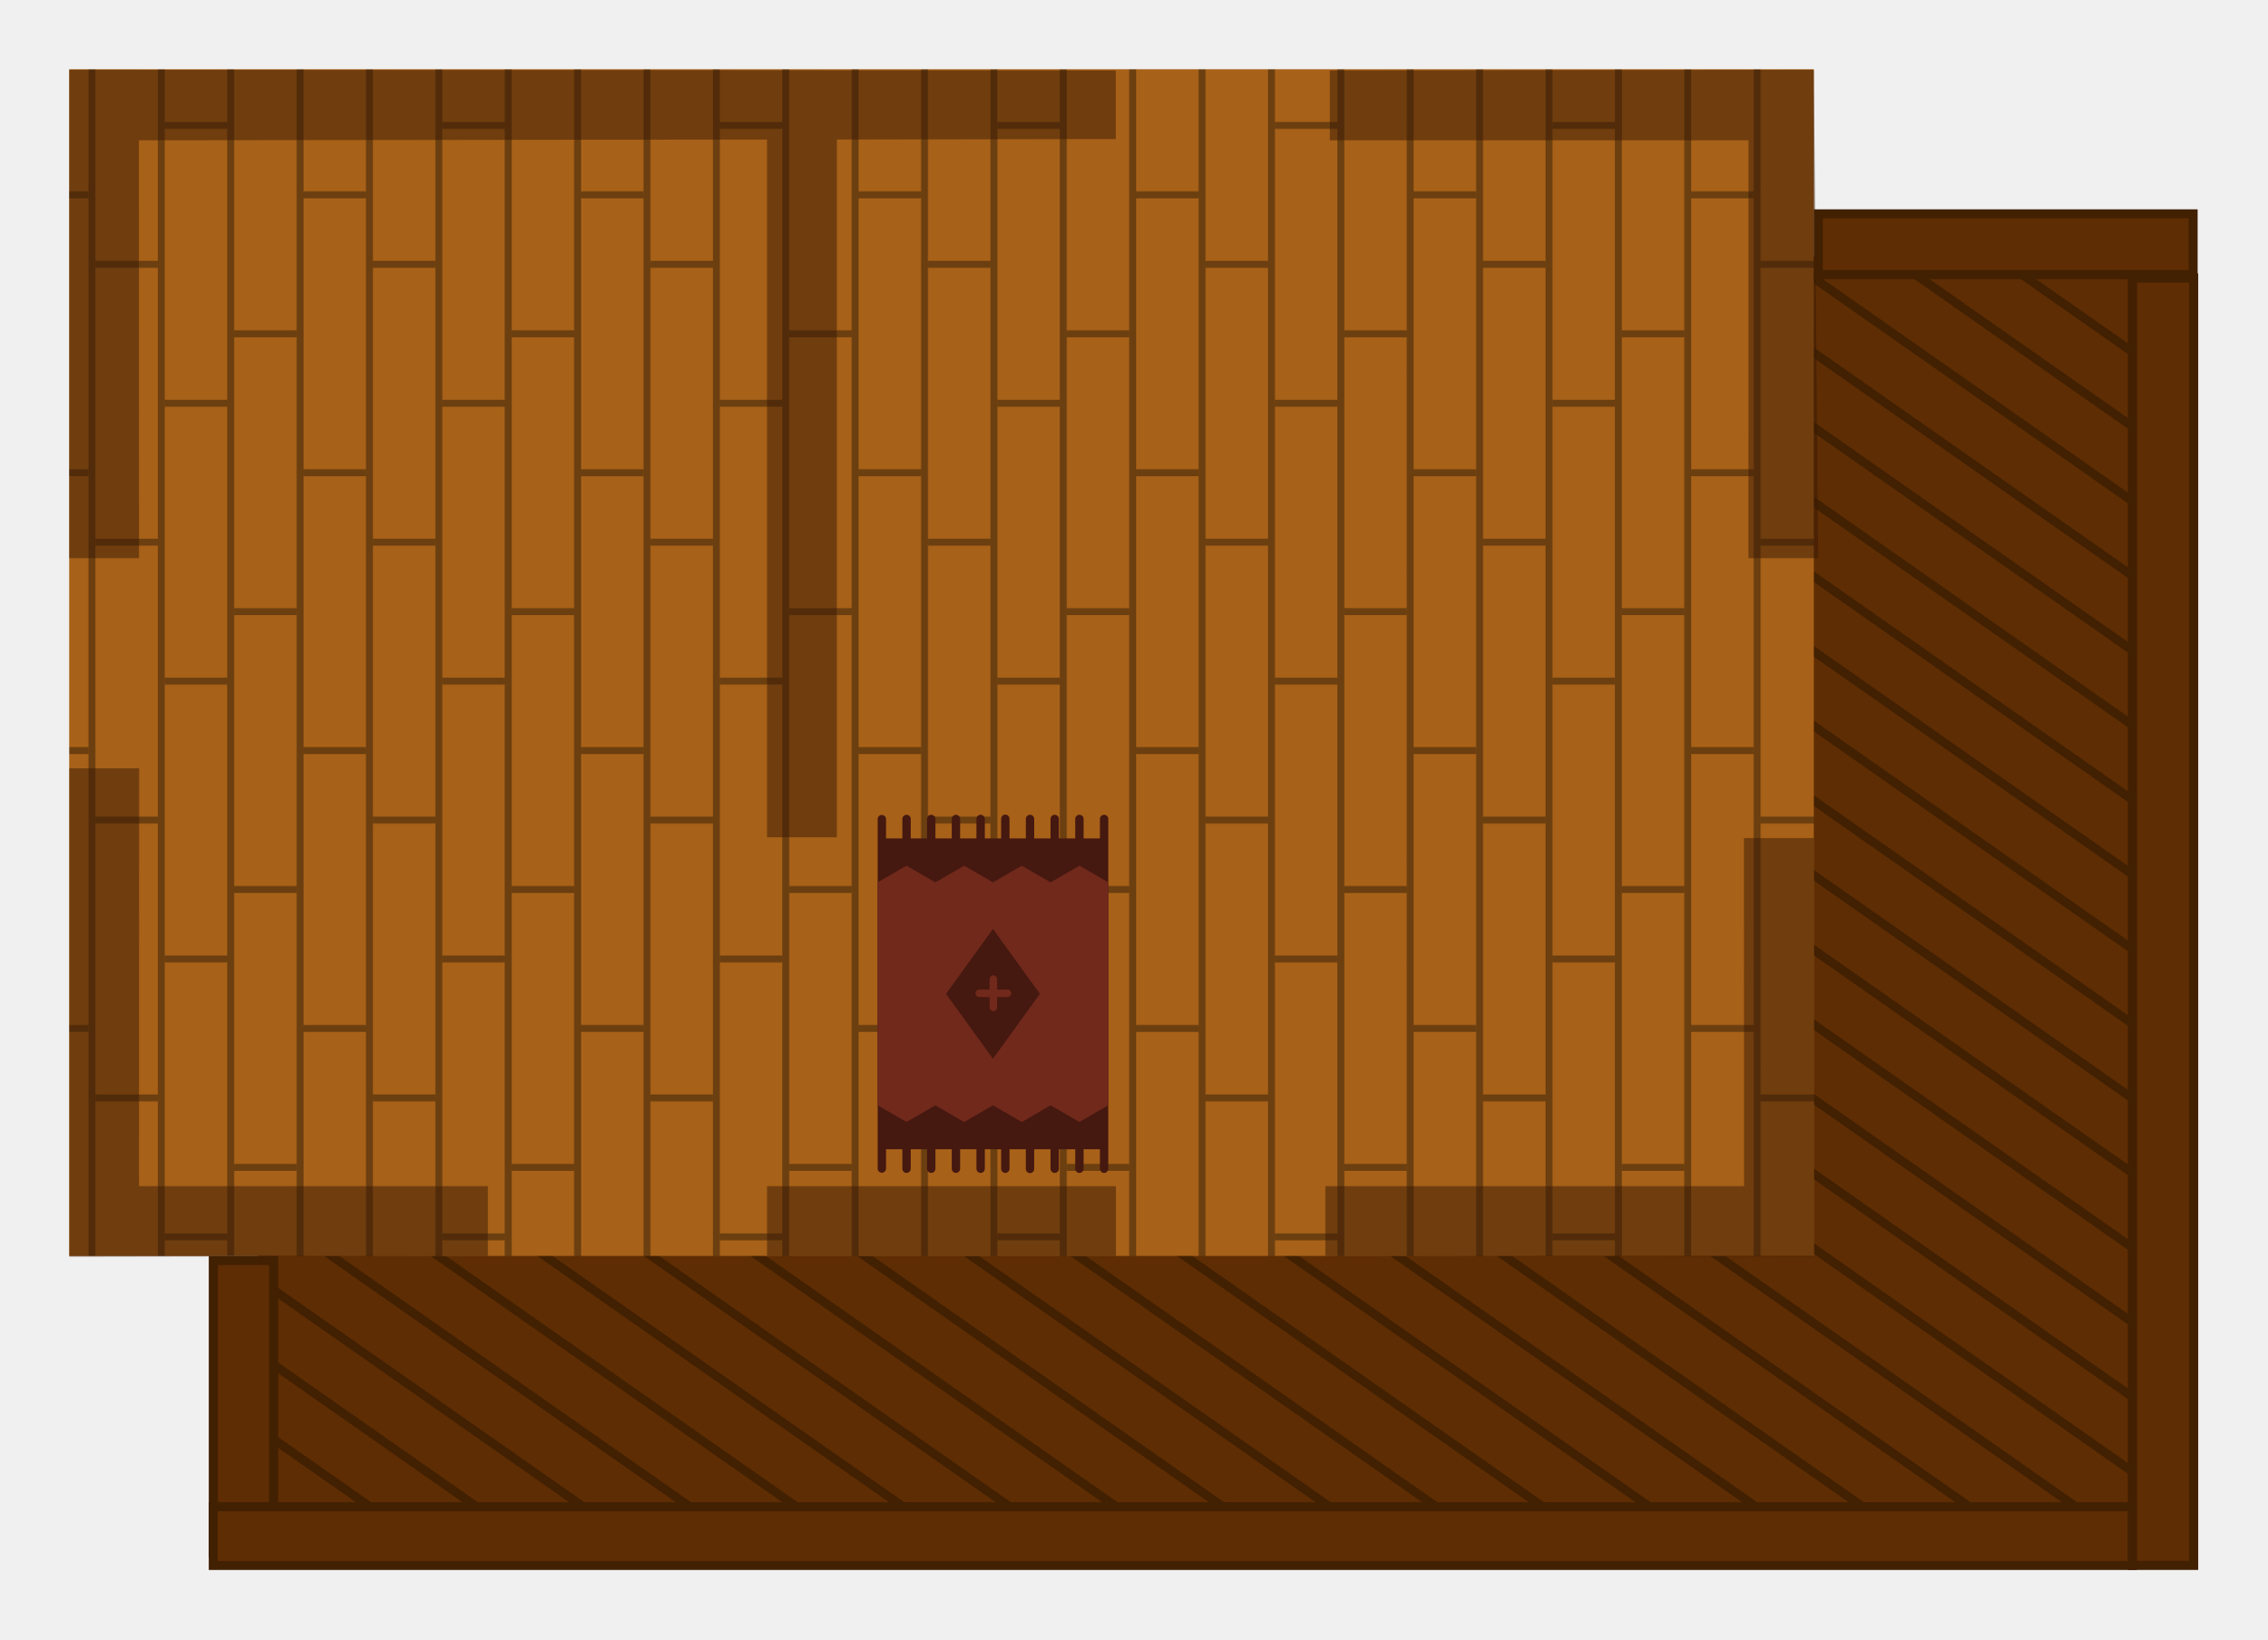
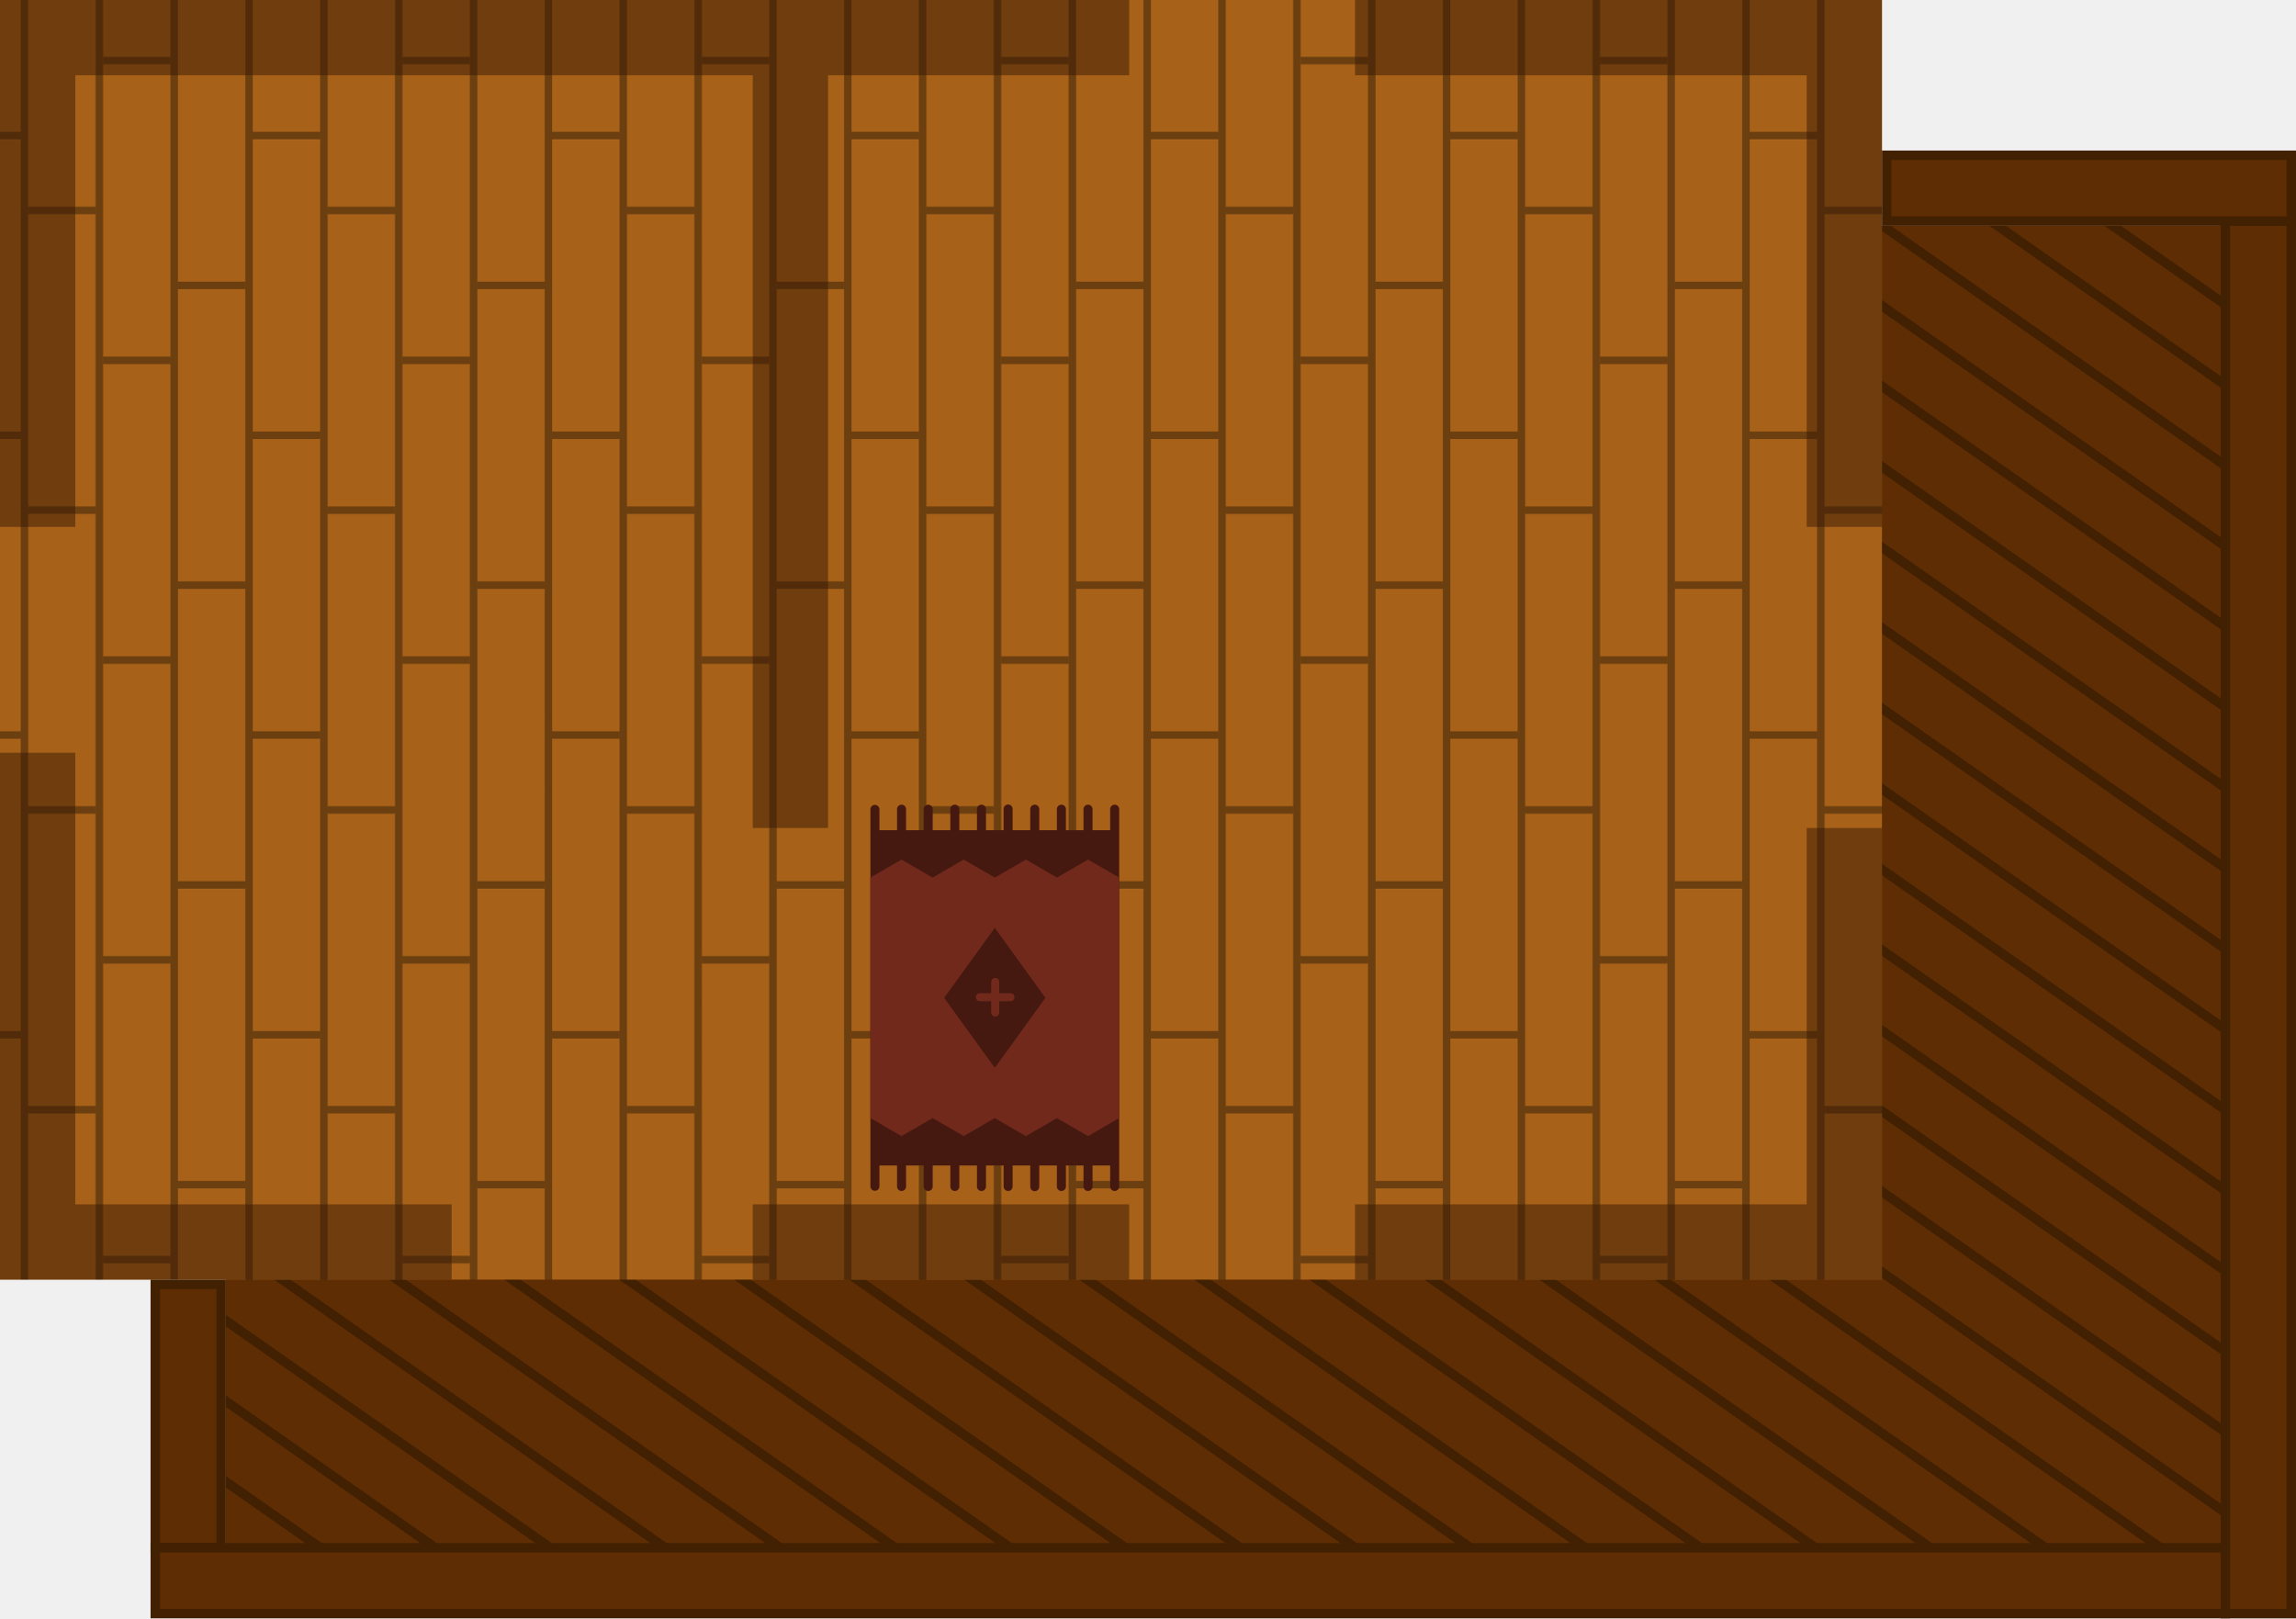
- <svg xmlns="http://www.w3.org/2000/svg" xmlns:xlink="http://www.w3.org/1999/xlink" width="1040" height="752" viewBox="0 0 275.165 198.966" version="1.1" id="svg9" xml:space="preserve">
+ <svg xmlns="http://www.w3.org/2000/svg" xmlns:xlink="http://www.w3.org/1999/xlink" width="976" height="688" viewBox="0 0 258.232 182.033" version="1.1" id="svg9" xml:space="preserve">
  <defs id="defs7">
-     <pattern xlink:href="#b-4" id="pattern1" patternTransform="matrix(-1.810326,-1.267604,0.1519978,-0.2170753,-223.4274,-12.97904)" x="0" y="0" preserveAspectRatio="none" />
-     <pattern xlink:href="#a" id="b" patternTransform="matrix(0.210449,0,0,0.2107289,137.8544,58.27025)" x="0" y="0" preserveAspectRatio="none" />
+     <pattern xlink:href="#b-4" id="pattern1" patternTransform="matrix(-1.810326,-1.267604,0.1519978,-0.2170753,-219.264,-8.747004)" x="0" y="0" preserveAspectRatio="none" />
+     <pattern xlink:href="#a" id="b" patternTransform="matrix(0.210449,0,0,0.2107289,142.0177,62.50229)" x="0" y="0" preserveAspectRatio="none" />
    <pattern patternUnits="userSpaceOnUse" width="160" height="160" patternTransform="matrix(.26458 0 0 .26458 143.933 59.267)" id="a">
      <path fill="none" stroke-width="3.78" d="M0 0h160v160H0z" id="path1" />
      <path fill="none" stroke-width="3.78" d="M0 0h160v160H0z" id="path2" />
      <path fill="#a76118" stroke-width="18.898" stroke-miterlimit="10" d="M0 0h160v160H0z" id="path3" />
      <path fill-opacity=".354" stroke-width="8.709" stroke-miterlimit="10" d="M36 0h4v160h-4zM76 0h4v160h-4zM116 0h4v160h-4z" id="path4" />
      <path transform="rotate(90)" fill-opacity=".354" stroke-width="4.131" stroke-miterlimit="10" d="M36-76h4v36h-4zM156-36h4V0h-4zM116-116h4v36h-4z" id="path5" />
      <path fill-opacity=".354" stroke-width="8.709" stroke-miterlimit="10" d="M156 0h4v160h-4z" id="path6" />
      <path transform="rotate(90)" fill-opacity=".354" stroke-width="4.131" stroke-miterlimit="10" d="M76-156h4v36h-4z" id="path7" />
    </pattern>
-     <clipPath id="a-7">
-       <rect width="8.467" height="59.267" x="-45.534" y="116.216" rx="1.058" ry="1.058" fill="#ffffff" stroke-width="3.96" id="rect1" />
-     </clipPath>
-     <clipPath id="a-7-9">
-       <rect width="8.467" height="59.267" x="-45.534" y="116.216" rx="1.058" ry="1.058" fill="#ffffff" stroke-width="3.96" id="rect1-6" />
-     </clipPath>
-     <clipPath id="a-5">
-       <path d="m -54.001,140.558 v 27.517 h 8.467 v -27.517 z" fill="#d8a584" stroke-width="2.203" id="path1-0" />
-     </clipPath>
-     <clipPath id="a-6">
-       <path fill="#ffffff" stroke-width="3.347" d="M 0,0 H 8.467 V 42.333 H 0 Z" id="path1-06" />
-     </clipPath>
-     <clipPath id="a-5-9">
-       <path d="m -54.001,140.558 v 27.517 h 8.467 v -27.517 z" fill="#d8a584" stroke-width="2.203" id="path1-0-1" />
-     </clipPath>
-     <clipPath id="a-7-9-3">
-       <rect width="8.467" height="59.267" x="-45.534" y="116.216" rx="1.058" ry="1.058" fill="#ffffff" stroke-width="3.96" id="rect1-6-2" />
-     </clipPath>
-     <clipPath id="a-5-9-9">
-       <path d="m -54.001,140.558 v 27.517 h 8.467 v -27.517 z" fill="#d8a584" stroke-width="2.203" id="path1-0-1-2" />
-     </clipPath>
-     <clipPath id="a-6-4">
-       <path fill="#ffffff" stroke-width="3.347" d="M 0,0 H 8.467 V 42.333 H 0 Z" id="path1-06-2" />
-     </clipPath>
-     <clipPath id="a-6-7">
-       <path fill="#ffffff" stroke-width="3.347" d="M 0,0 H 8.467 V 42.333 H 0 Z" id="path1-06-4" />
-     </clipPath>
-     <clipPath id="a-7-9-9">
-       <rect width="8.467" height="59.267" x="-45.534" y="116.216" rx="1.058" ry="1.058" fill="#ffffff" stroke-width="3.96" id="rect1-6-4" />
-     </clipPath>
-     <clipPath id="a-7-9-9-1">
-       <rect width="8.467" height="59.267" x="-45.534" y="116.216" rx="1.058" ry="1.058" fill="#ffffff" stroke-width="3.96" id="rect1-6-4-8" />
-     </clipPath>
-     <clipPath id="a-7-2">
-       <rect width="8.467" height="59.267" x="-45.534" y="116.216" rx="1.058" ry="1.058" fill="#ffffff" stroke-width="3.96" id="rect1-4" />
-     </clipPath>
-     <clipPath id="a-7-9-98">
-       <rect width="8.467" height="59.267" x="-45.534" y="116.216" rx="1.058" ry="1.058" fill="#ffffff" stroke-width="3.96" id="rect1-6-46" />
-     </clipPath>
-     <clipPath id="a-5-6">
-       <path d="m -54.001,140.558 v 27.517 h 8.467 v -27.517 z" fill="#d8a584" stroke-width="2.203" id="path1-0-0" />
-     </clipPath>
-     <clipPath id="f">
-       <path fill="#eda500" stroke-width="2.114" stroke-miterlimit="10" d="m -307.054,16.14 h 5.821 v 5.821 h -5.821 z" id="path1-08" />
-     </clipPath>
-     <clipPath id="a-4">
-       <rect rx="0" y="-4.233" x="-301.233" height="37.042" width="26.988" fill="#ed9000" stroke-width="1.713" id="rect1-9" />
-     </clipPath>
-     <clipPath id="b-2">
-       <path d="m -4.763,273.187 v -5.82 h 28.575 v 5.82 z" fill="#4d2600" stroke-width="3.532" id="path2-3" />
-     </clipPath>
-     <clipPath id="c">
-       <path d="m -4.763,273.187 v -5.82 h 28.575 v 5.82 z" fill="#4d2600" stroke-width="3.532" id="path3-8" />
-     </clipPath>
-     <clipPath id="d">
-       <path d="m -4.763,273.187 v -5.82 h 28.575 v 5.82 z" fill="#4d2600" stroke-width="3.532" id="path4-3" />
-     </clipPath>
-     <clipPath id="e">
-       <path d="m -4.763,273.187 v -5.82 h 28.575 v 5.82 z" fill="#4d2600" stroke-width="3.532" id="path5-9" />
-     </clipPath>
-     <clipPath id="a-5-8">
-       <path d="m -54.001,140.558 v 27.517 h 8.467 v -27.517 z" fill="#d8a584" stroke-width="2.203" id="path1-0-01" />
-     </clipPath>
-     <clipPath id="a-7-4">
-       <rect width="8.467" height="59.267" x="-45.534" y="116.216" rx="1.058" ry="1.058" fill="#ffffff" stroke-width="3.96" id="rect1-8" />
-     </clipPath>
-     <clipPath id="a-6-4-2">
-       <path fill="#ffffff" stroke-width="3.347" d="M 0,0 H 8.467 V 42.333 H 0 Z" id="path1-06-2-0" />
-     </clipPath>
-     <clipPath id="a-6-71">
-       <path fill="#ffffff" stroke-width="3.347" d="M 0,0 H 8.467 V 42.333 H 0 Z" id="path1-06-7" />
-     </clipPath>
-     <clipPath id="a-6-4-2-9">
-       <path fill="#ffffff" stroke-width="3.347" d="M 0,0 H 8.467 V 42.333 H 0 Z" id="path1-06-2-0-3" />
-     </clipPath>
-     <clipPath id="a-7-4-6">
-       <rect width="8.467" height="59.267" x="-45.534" y="116.216" rx="1.058" ry="1.058" fill="#ffffff" stroke-width="3.96" id="rect1-8-1" />
-     </clipPath>
-     <clipPath id="a-7-2-0">
-       <rect width="8.467" height="59.267" x="-45.534" y="116.216" rx="1.058" ry="1.058" fill="#ffffff" stroke-width="3.96" id="rect1-4-6" />
-     </clipPath>
-     <clipPath id="a-7-2-0-8">
-       <rect width="8.467" height="59.267" x="-45.534" y="116.216" rx="1.058" ry="1.058" fill="#ffffff" stroke-width="3.96" id="rect1-4-6-5" />
-     </clipPath>
-     <clipPath clipPathUnits="userSpaceOnUse" id="clipPath823">
-       <rect id="rect825" y="-2.8686179e-06" x="-3.9672852e-07" height="76.2" width="8.467" style="fill:#ffffff;stroke-width:2.569" />
-     </clipPath>
-     <clipPath clipPathUnits="userSpaceOnUse" id="clipPath820">
-       <rect id="rect822" y="-0.003" x="0" height="152.406" width="8.467" style="fill:#ffffff;stroke-width:3.633" />
-     </clipPath>
-     <clipPath id="a-1">
-       <path fill="#ffffff" stroke-width="2.967" d="M 0,0 H 8.467 V 101.6 H 0 Z" id="path1-1" />
-     </clipPath>
-     <clipPath id="a-65">
-       <path fill="#ffffff" stroke-width="3.204" d="M 0,0 H 8.467 V 118.533 H 0 Z" id="path1-3" />
-     </clipPath>
-     <clipPath id="a-8">
-       <path fill="#fbfbfb" stroke-width="3.469" d="M 0,0 H 8.467 V 50.8 H 0 Z" id="path1-48" />
-     </clipPath>
-     <clipPath id="a-0">
-       <path fill="#ffffff" stroke-width="3.347" d="M 0,0 H 8.467 V 42.333 H 0 Z" id="path1-7" />
-     </clipPath>
-     <clipPath id="a-2">
-       <path fill="#fbfbfb" stroke-width="3.469" d="M 0,0 H 8.467 V 50.8 H 0 Z" id="path1-2" />
-     </clipPath>
-     <clipPath id="a-2-0">
-       <path fill="#fbfbfb" stroke-width="3.469" d="M 0,0 H 8.467 V 50.8 H 0 Z" id="path1-2-7" />
-     </clipPath>
-     <clipPath id="a-7-2-8">
-       <rect width="8.467" height="59.267" x="-45.534" y="116.216" rx="1.058" ry="1.058" fill="#ffffff" stroke-width="3.96" id="rect1-4-4" />
-     </clipPath>
    <pattern patternUnits="userSpaceOnUse" width="128" height="168" patternTransform="translate(1.058 -47.625) scale(.26458)" id="b-4">
      <path fill="none" stroke-width="3.78" d="M0 0h128v168H0z" id="path2-6" />
      <path transform="rotate(-90)" fill="#5e2d03" stroke-width="17.32" stroke-miterlimit="10" d="M-168 0H0v128h-168z" id="path3-9" />
      <path transform="rotate(-90)" fill-opacity=".294" stroke-width="7.542" stroke-miterlimit="10" d="M-4 4h4v120h-4z" id="path4-6" />
      <path fill-opacity=".294" stroke-width="8.924" stroke-miterlimit="10" d="M0 0h4v168H0zm124 0h4v168h-4z" id="path5-0" />
      <path transform="rotate(-90)" fill-opacity=".294" stroke-width="7.542" stroke-miterlimit="10" d="M-32 4h4v120h-4zm-28 0h4v120h-4zm-28 0h4v120h-4zm-28 0h4v120h-4zm-28 0h4v120h-4z" id="path6-0" />
    </pattern>
-     <pattern patternUnits="userSpaceOnUse" width="128" height="168" patternTransform="translate(1.058 -47.625) scale(.26458)" id="b-45">
-       <path fill="none" stroke-width="3.78" d="M0 0h128v168H0z" id="path2-8" />
-       <path transform="rotate(-90)" fill="#5e2d03" stroke-width="17.32" stroke-miterlimit="10" d="M-168 0H0v128h-168z" id="path3-1" />
-       <path transform="rotate(-90)" fill-opacity=".294" stroke-width="7.542" stroke-miterlimit="10" d="M-4 4h4v120h-4z" id="path4-63" />
-       <path fill-opacity=".294" stroke-width="8.924" stroke-miterlimit="10" d="M0 0h4v168H0zm124 0h4v168h-4z" id="path5-6" />
-       <path transform="rotate(-90)" fill-opacity=".294" stroke-width="7.542" stroke-miterlimit="10" d="M-32 4h4v120h-4zm-28 0h4v120h-4zm-28 0h4v120h-4zm-28 0h4v120h-4zm-28 0h4v120h-4z" id="path6-4" />
-     </pattern>
-     <pattern patternUnits="userSpaceOnUse" width="128" height="168" patternTransform="translate(1.058 -47.625) scale(.26458)" id="b-3">
-       <path fill="none" stroke-width="3.78" d="M0 0h128v168H0z" id="path2-32" />
-       <path transform="rotate(-90)" fill="#5e2d03" stroke-width="17.32" stroke-miterlimit="10" d="M-168 0H0v128h-168z" id="path3-98" />
-       <path transform="rotate(-90)" fill-opacity=".294" stroke-width="7.542" stroke-miterlimit="10" d="M-4 4h4v120h-4z" id="path4-30" />
-       <path fill-opacity=".294" stroke-width="8.924" stroke-miterlimit="10" d="M0 0h4v168H0zm124 0h4v168h-4z" id="path5-4" />
-       <path transform="rotate(-90)" fill-opacity=".294" stroke-width="7.542" stroke-miterlimit="10" d="M-32 4h4v120h-4zm-28 0h4v120h-4zm-28 0h4v120h-4zm-28 0h4v120h-4zm-28 0h4v120h-4z" id="path6-5" />
-     </pattern>
-     <clipPath id="d-2">
-       <path d="m 21.167,21.167 h 5.82 l 0.53,-0.53 h 20.108 l 0.53,0.53 h 4.762 l 1.058,-1.059 h 16.933 l 1.059,1.059 h 5.82 l 0.53,-0.53 H 88.9 l 0.53,0.53 h 3.703 l 1.059,-1.059 h 13.758 l 1.058,1.059 H 114.3 L 67.733,67.733 Z" fill="#ab7421" stroke-width="0.416" id="path1-20" />
-     </clipPath>
-     <clipPath id="c-7">
-       <path d="M 2.117,2.117 H 8.996 L 10.054,1.058 H 38.1 l 1.058,1.059 h 7.938 l 0.529,-0.53 h 24.342 l 0.529,0.53 H 82.55 l 1.058,-1.059 h 14.288 l 1.058,1.059 h 6.88 l 0.528,-0.53 h 19.58 l 0.529,0.53 h 6.879 L 67.733,67.733 Z" fill="#8a5e1a" stroke-width="0.605" id="path2-68" />
-     </clipPath>
-     <clipPath id="e-0">
-       <path d="m 37.57,37.57 h 12.7 l 0.53,0.53 h 3.175 l 1.058,-1.058 h 12.7 l 1.059,1.058 h 2.646 l 0.529,-0.53 h 8.466 l 0.53,0.53 h 3.175 l 1.058,-1.058 h 6.879 l 1.058,1.058 h 4.234 L 67.733,67.733 Z" fill="#cc8b27" stroke-width="0.265" id="path3-6" />
-     </clipPath>
-     <pattern patternUnits="userSpaceOnUse" width="136" height="112" patternTransform="matrix(.26458 0 0 .26458 103.717 -35.983)" id="b-7">
-       <path fill="none" stroke-width="3.78" d="M0 0h136v112H0z" id="path4-9" />
-       <path fill="none" stroke-width="3.78" d="M0 0h136v112H0z" id="path5-3" />
-       <path fill="none" stroke-width="3.78" d="M0 0h136v112H0z" id="path6-9" />
-       <path fill="none" stroke-width="3.78" d="M0 0h136v112H0z" id="path7-9" />
-       <path fill="none" stroke-width="3.78" d="M0 0h136v112H0z" id="path8-42" />
-       <path fill="#ed9c1f" stroke-width="8.662" stroke-linecap="round" d="M0 0h136v112H0z" id="path9" />
-       <path fill-opacity=".176" stroke-width="7.286" stroke-miterlimit="10" d="M32 0h4v112h-4zM48 0h4v112h-4zM0 0h4v112H0zM72 0h4v112h-4zM112 0h4v112h-4z" id="path10-7" />
-     </pattern>
-     <clipPath id="a-83">
-       <path d="m 94.72,143.404 h -4.232 l -0.53,-0.529 h -3.175 l -1.058,1.058 h -12.7 l -1.058,-1.058 H 69.32 l -0.53,0.53 h -8.466 l -0.53,-0.53 H 49.743 L 38.1,131.233 h 67.733 z" fill="#cc8b27" stroke-width="0.265" id="path11-0" />
-     </clipPath>
-     <pattern patternUnits="userSpaceOnUse" width="136" height="112" patternTransform="matrix(.26458 0 0 .26458 103.717 -35.983)" id="b-7-0">
-       <path fill="none" stroke-width="3.78" d="M0 0h136v112H0z" id="path4-9-2" />
-       <path fill="none" stroke-width="3.78" d="M0 0h136v112H0z" id="path5-3-9" />
-       <path fill="none" stroke-width="3.78" d="M0 0h136v112H0z" id="path6-9-3" />
-       <path fill="none" stroke-width="3.78" d="M0 0h136v112H0z" id="path7-9-9" />
-       <path fill="none" stroke-width="3.78" d="M0 0h136v112H0z" id="path8-42-8" />
-       <path fill="#ed9c1f" stroke-width="8.662" stroke-linecap="round" d="M0 0h136v112H0z" id="path9-0" />
-       <path fill-opacity=".176" stroke-width="7.286" stroke-miterlimit="10" d="M32 0h4v112h-4zM48 0h4v112h-4zM0 0h4v112H0zM72 0h4v112h-4zM112 0h4v112h-4z" id="path10-7-6" />
-     </pattern>
-     <clipPath id="a-83-4">
-       <path d="m 94.72,143.404 h -4.232 l -0.53,-0.529 h -3.175 l -1.058,1.058 h -12.7 l -1.058,-1.058 H 69.32 l -0.53,0.53 h -8.466 l -0.53,-0.53 H 49.743 L 38.1,131.233 h 67.733 z" fill="#cc8b27" stroke-width="0.265" id="path11-0-8" />
-     </clipPath>
-     <clipPath id="a-70">
-       <path fill="#ffffff" stroke-width="2.967" d="M 0,0 H 8.467 V 101.6 H 0 Z" id="path1-74" />
-     </clipPath>
-     <clipPath id="a-14">
-       <path d="m -54.001,140.558 v 27.517 h 8.467 v -27.517 z" fill="#d8a584" stroke-width="2.203" id="path1-25" />
-     </clipPath>
-     <clipPath id="a-48">
-       <path fill="#ffffff" stroke-width="3.204" d="M 0,0 H 8.467 V 118.533 H 0 Z" id="path1-77" />
-     </clipPath>
-     <clipPath clipPathUnits="userSpaceOnUse" id="clipPath825">
-       <path id="path827" d="M 0,-8.468 H 8.467 V 50.8 H 0 Z" style="fill:#fbfbfb;stroke-width:3.747" />
-     </clipPath>
-     <clipPath clipPathUnits="userSpaceOnUse" id="clipPath825-3">
-       <path id="path827-8" d="M 0,-8.468 H 8.467 V 50.8 H 0 Z" style="fill:#fbfbfb;stroke-width:3.747" />
-     </clipPath>
-     <clipPath id="a-27">
-       <path fill="#fbfbfb" stroke-width="3.469" d="M 0,0 H 8.467 V 50.8 H 0 Z" id="path1-5" />
-     </clipPath>
-     <clipPath clipPathUnits="userSpaceOnUse" id="clipPath825-4">
-       <path id="path827-86" d="M 0,-8.468 H 8.467 V 50.8 H 0 Z" style="fill:#fbfbfb;stroke-width:3.747" />
-     </clipPath>
-     <clipPath id="a-27-2">
-       <path fill="#fbfbfb" stroke-width="3.469" d="M 0,0 H 8.467 V 50.8 H 0 Z" id="path1-5-4" />
-     </clipPath>
-     <clipPath id="a-45">
-       <path fill="#fbfbfb" stroke-width="3.469" d="M 0,0 H 8.467 V 50.8 H 0 Z" id="path1-24" />
-     </clipPath>
-     <clipPath id="a-14-0">
-       <path d="m -54.001,140.558 v 27.517 h 8.467 v -27.517 z" fill="#d8a584" stroke-width="2.203" id="path1-25-1" />
-     </clipPath>
-     <clipPath id="a-20">
-       <path fill="#ffffff" stroke-width="2.993" d="M 0,0 H 8.467 V 33.867 H 0 Z" id="path1-8" />
-     </clipPath>
-     <clipPath id="a-3">
-       <path fill="#ffffff" stroke-width="3.347" d="M 0,0 H 8.467 V 42.333 H 0 Z" id="path1-09" />
-     </clipPath>
-     <clipPath clipPathUnits="userSpaceOnUse" id="clipPath821">
-       <rect id="rect823" y="-8.468" x="-3.9672852e-07" height="84.668" width="8.467" style="fill:#ffffff;stroke-width:2.708" />
-     </clipPath>
-     <clipPath clipPathUnits="userSpaceOnUse" id="clipPath2622">
-       <rect style="fill:#003764;fill-opacity:1;stroke-width:4.017" id="rect2624" ry="2.54" rx="2.54" y="3.175" x="1.9834799e-07" height="25.401" width="57.15" />
-     </clipPath>
-     <clipPath clipPathUnits="userSpaceOnUse" id="clipPath2663">
-       <rect style="fill:#0065b7;fill-opacity:1;stroke:none;stroke-width:6.633;stroke-linecap:round;stroke-linejoin:miter;stroke-miterlimit:4;stroke-dasharray:none;stroke-opacity:1" id="rect2665" width="12.7" height="21.167" x="2.116" y="5.292" rx="1.058" ry="1.058" />
-     </clipPath>
-     <clipPath id="f-1">
-       <path fill="#eda500" stroke-width="2.114" stroke-miterlimit="10" d="m -307.054,16.14 h 5.821 v 5.821 h -5.821 z" id="path1-062" />
-     </clipPath>
-     <clipPath id="a-03">
-       <rect rx="0" y="-4.233" x="-301.233" height="37.042" width="26.988" fill="#ed9000" stroke-width="1.713" id="rect1-2" />
-     </clipPath>
-     <clipPath id="b-46">
-       <path d="m -4.763,273.187 v -5.82 h 28.575 v 5.82 z" fill="#4d2600" stroke-width="3.532" id="path2-0" />
-     </clipPath>
-     <clipPath id="c-8">
-       <path d="m -4.763,273.187 v -5.82 h 28.575 v 5.82 z" fill="#4d2600" stroke-width="3.532" id="path3-4" />
-     </clipPath>
-     <clipPath id="d-4">
-       <path d="m -4.763,273.187 v -5.82 h 28.575 v 5.82 z" fill="#4d2600" stroke-width="3.532" id="path4-8" />
-     </clipPath>
-     <clipPath id="e-2">
-       <path d="m -4.763,273.187 v -5.82 h 28.575 v 5.82 z" fill="#4d2600" stroke-width="3.532" id="path5-65" />
-     </clipPath>
-     <pattern xlink:href="#a-75" id="c-6" patternTransform="rotate(45 -382.625 182.436) scale(.34612)" />
-     <clipPath id="b-1">
-       <rect width="42.333" height="33.867" x="-4.233" y="267.367" rx="4.233" ry="4.233" fill="#9b4c00" stroke-width="3.098" id="rect1-87" />
-     </clipPath>
-     <pattern patternUnits="userSpaceOnUse" width="159.999" height="159.999" patternTransform="translate(19.05 305.467) scale(.26458)" id="a-75">
-       <path fill="none" stroke-width="3.78" d="M0 0h159.999v159.999H0z" id="path1-03" />
-       <path d="M0 0h80v80H0zm80 80h79.999v79.999h-80z" fill="#81431e" id="path2-34" />
-       <path d="M80 0h79.999v80h-80zM0 80h80v79.999H0z" fill="#572b11" id="path3-2" />
-     </pattern>
-     <clipPath id="c-83">
-       <ellipse cx="19.05" cy="19.05" rx="10.583" ry="11.642" fill="#382b25" stroke-width="2.367" stroke-linecap="square" id="ellipse1" />
-     </clipPath>
-     <clipPath id="b-8">
-       <circle cy="7.408" cx="19.05" fill="#382b25" stroke-width="0.677" stroke-linecap="square" id="ellipse2" r="3.175" />
-     </clipPath>
-     <clipPath id="a-71">
-       <path d="m 3.175,7.408 h 13.758 a 3.168,3.168 0 0 1 3.175,3.175 v 16.934 a 3.168,3.168 0 0 1 -3.175,3.175 H 3.175 A 3.168,3.168 0 0 1 0,27.517 V 10.583 A 3.168,3.168 0 0 1 3.175,7.408 Z" fill="#7e4e40" stroke-width="0.365" stroke-linecap="square" id="path2-1" />
-     </clipPath>
-     <clipPath id="a-53">
-       <path fill="#fbfbfb" stroke-width="3.469" d="M 0,0 H 8.467 V 50.8 H 0 Z" id="path1-9" />
-     </clipPath>
  </defs>
-   <g id="g11" transform="translate(-4.174954,-4.719348)">
-     <g id="g1" transform="translate(4.163339,4.232038)">
-       <path d="M 262.201,31.614 V 184.943 H 31.274 V 31.614 Z" fill="url(#b)" id="path8-4" style="fill:url(#pattern1);stroke:#422002;stroke-width:0;stroke-dasharray:none;stroke-opacity:1" />
-       <path d="M 8.408,8.89 H 220.074 V 152.886 H 8.408 Z" fill="url(#b)" id="path8" style="stroke-width:1.473;stroke-dasharray:none" />
-       <path style="fill:#381a06;fill-opacity:0.49;stroke:#1a1a1e;stroke-width:0;stroke-linecap:square;stroke-dasharray:none;stroke-opacity:1;paint-order:fill markers stroke" d="M 16.889,93.712 H 8.422 l -1e-5,59.265 50.783,-0.091 v -8.467 h -42.331 z" id="path10-6" />
-       <path style="fill:#381a06;fill-opacity:0.49;stroke:#381a06;stroke-width:0;stroke-linecap:square;stroke-dasharray:none;stroke-opacity:0.49;paint-order:fill markers stroke" d="m 161.353,9.043 v 8.467 h 50.798 l -0.01,50.708 h 8.467 L 220.074,8.953 Z" id="path63" />
-       <path style="fill:#381a06;fill-opacity:0.49;stroke:#381a06;stroke-width:0;stroke-linecap:square;stroke-dasharray:none;stroke-opacity:0.49;paint-order:fill markers stroke" d="m 160.81,152.886 v -8.467 h 50.798 l -0.01,-42.241 h 8.467 l 4.9e-4,50.798 z" id="path63-5" />
-       <rect style="fill:#381a06;fill-opacity:0.49;stroke:#381a06;stroke-width:0;stroke-linecap:square;stroke-dasharray:none;stroke-opacity:0.49;paint-order:fill markers stroke" id="rect64" width="42.331" height="8.467" x="93.074" y="144.419" />
-       <path style="fill:#381a06;fill-opacity:0.49;stroke:#381a06;stroke-width:0;stroke-linecap:square;stroke-dasharray:none;stroke-opacity:0.49;paint-order:fill markers stroke" d="m 8.408,68.217 8.467,-5e-6 -0.015,-50.707 76.214,-0.091 -2e-6,84.667 H 101.541 V 17.419 l 33.847,-0.063 V 9.043 L 8.408,8.953 Z" id="path64" />
-       <rect style="fill:#5e2d03;fill-opacity:1;stroke:#422002;stroke-width:1.103;stroke-linecap:square;stroke-dasharray:none;stroke-opacity:1;paint-order:fill markers stroke" id="rect12" width="7.317" height="35.455" x="25.893" y="153.437" />
-       <rect style="fill:#5e2d03;fill-opacity:1;stroke:#422002;stroke-width:1.086;stroke-linecap:square;stroke-dasharray:none;stroke-opacity:1;paint-order:fill markers stroke" id="rect12-7" width="7.128" height="232.847" x="-190.444" y="25.883" transform="rotate(-90)" />
-       <rect style="fill:#5e2d03;fill-opacity:1;stroke:#422002;stroke-width:1.112;stroke-linecap:square;stroke-dasharray:none;stroke-opacity:1;paint-order:fill markers stroke" id="rect13" width="7.424" height="156.212" x="258.73" y="34.218" />
-       <rect style="fill:#5e2d03;fill-opacity:1;stroke:#422002;stroke-width:1.093;stroke-linecap:square;stroke-dasharray:none;stroke-opacity:1;paint-order:fill markers stroke" id="rect14" width="45.473" height="7.373" x="220.621" y="26.433" />
-     </g>
-     <g id="g131" style="fill:#451810" transform="matrix(0,-0.9999964,0.9999964,0,-61.61785,196.9703)">
+   <g id="g11" transform="translate(-12.57156,-13.12157)">
+     <path d="M 266.571,38.522 V 190.921 H 37.971 V 38.522 Z" fill="url(#b)" id="path8-4" style="fill:url(#pattern1);stroke:#422002;stroke-width:0;stroke-dasharray:none;stroke-opacity:1" />
+     <path d="M 12.571,13.122 H 224.237 l -6e-5,143.933 H 12.571 Z" fill="url(#b)" id="path8" style="stroke-width:1.473;stroke-dasharray:none" />
+     <path style="fill:#381a06;fill-opacity:0.49;stroke:#1a1a1e;stroke-width:0;stroke-linecap:square;stroke-dasharray:none;stroke-opacity:1;paint-order:fill markers stroke" d="M 21.038,97.788 H 12.571 l -10e-6,59.267 h 50.8 v -8.467 l -42.333,4e-5 z" id="path10-6" />
+     <path style="fill:#381a06;fill-opacity:0.49;stroke:#381a06;stroke-width:0;stroke-linecap:square;stroke-dasharray:none;stroke-opacity:0.49;paint-order:fill markers stroke" d="m 164.971,13.122 v 8.467 h 50.8 v 50.8 l 8.467,1e-6 6e-5,-59.267 z" id="path63" />
+     <path style="fill:#381a06;fill-opacity:0.49;stroke:#381a06;stroke-width:0;stroke-linecap:square;stroke-dasharray:none;stroke-opacity:0.49;paint-order:fill markers stroke" d="m 164.971,157.055 v -8.467 l 50.8,2e-5 v -42.333 h 8.467 v 50.8 z" id="path63-5" />
+     <path id="rect64" style="fill:#381a06;fill-opacity:0.49;stroke:#381a06;stroke-width:0;stroke-linecap:square;stroke-opacity:0.49;paint-order:fill markers stroke" d="m 97.238,148.588 h 42.333 l -0.002,8.467 H 97.238 Z" />
+     <path style="fill:#381a06;fill-opacity:0.49;stroke:#381a06;stroke-width:0;stroke-linecap:square;stroke-dasharray:none;stroke-opacity:0.49;paint-order:fill markers stroke" d="m 12.571,72.388 h 8.467 v -50.8 h 76.2 l -2e-6,84.667 h 8.467 V 21.588 l 33.867,-3e-6 V 13.122 H 12.571 Z" id="path64" />
+     <rect style="fill:#5e2d03;fill-opacity:1;stroke:#422002;stroke-width:1.058;stroke-linecap:square;stroke-dasharray:none;stroke-opacity:1;paint-order:fill markers stroke" id="rect12" width="7.408" height="29.633" x="30.034" y="157.584" />
+     <rect style="fill:#5e2d03;fill-opacity:1;stroke:#422002;stroke-width:1.058;stroke-linecap:square;stroke-dasharray:none;stroke-opacity:1;paint-order:fill markers stroke" id="rect12-7" width="7.408" height="232.833" x="-194.625" y="30.034" transform="rotate(-90)" />
+     <rect style="fill:#5e2d03;fill-opacity:1;stroke:#422002;stroke-width:1.058;stroke-linecap:square;stroke-dasharray:none;stroke-opacity:1;paint-order:fill markers stroke" id="rect13" width="7.408" height="156.633" x="262.866" y="37.992" />
+     <rect style="fill:#5e2d03;fill-opacity:1;stroke:#422002;stroke-width:1.058;stroke-linecap:square;stroke-dasharray:none;stroke-opacity:1;paint-order:fill markers stroke" id="rect14" width="45.508" height="7.408" x="224.767" y="30.584" />
+     <g id="g131" style="fill:#451810" transform="matrix(0,-0.9999964,0.9999964,0,-61.80956,197.017)">
      <path d="m 93.386,199.749 a 0.507,0.507 0 0 0 -0.507,-0.507 h -2.366 v -1.982 h 2.366 a 0.507,0.507 0 1 0 0,-1.014 h -2.366 v -1.982 h 2.366 a 0.507,0.507 0 1 0 0,-1.014 h -2.366 v -1.982 h 2.366 a 0.507,0.507 0 1 0 0,-1.014 h -2.366 v -1.983 h 2.366 a 0.507,0.507 0 1 0 0,-1.013 h -2.366 v -1.983 h 2.366 a 0.507,0.507 0 0 0 0,-1.014 h -2.366 v -1.982 h 2.366 a 0.507,0.507 0 0 0 0,-1.014 h -2.366 v -1.982 h 2.366 a 0.507,0.507 0 0 0 0,-1.014 h -2.366 v -1.982 h 2.366 a 0.507,0.507 0 0 0 0,-1.014 h -2.366 v -1.983 h 2.366 a 0.507,0.507 0 0 0 0,-1.013 H 50.436 a 0.507,0.507 0 0 0 0,1.013 h 2.366 v 1.983 h -2.366 a 0.507,0.507 0 0 0 0,1.014 h 2.366 v 1.982 h -2.366 a 0.507,0.507 0 0 0 0,1.014 h 2.366 v 1.982 h -2.366 a 0.507,0.507 0 0 0 0,1.014 h 2.366 v 1.982 h -2.366 a 0.507,0.507 0 0 0 0,1.014 h 2.366 v 1.982 h -2.366 a 0.507,0.507 0 1 0 0,1.014 h 2.366 v 1.983 h -2.366 a 0.507,0.507 0 1 0 0,1.013 h 2.366 v 1.983 h -2.366 a 0.507,0.507 0 1 0 0,1.014 h 2.366 v 1.982 h -2.366 a 0.507,0.507 0 1 0 0,1.014 h 2.366 v 1.982 h -2.366 a 0.507,0.507 0 1 0 0,1.014 H 92.88 c 0.28,0 0.507,-0.227 0.507,-0.507 z" id="path127" />
      <path d="m 62.577,186.267 9.08,-6.57 9.081,6.57 -9.08,6.568 z m 9.08,-4.818 -6.657,4.818 6.659,4.816 6.659,-4.816 z m 7.077,11.347 v 1.26 h -1.26 a 0.456,0.456 0 0 0 0,0.912 h 1.26 v 1.26 a 0.456,0.456 0 0 0 0.912,0 v -1.26 h 1.26 a 0.456,0.456 0 0 0 0,-0.912 h -1.26 v -1.26 a 0.456,0.456 0 0 0 -0.912,0 z m -14.878,3.432 v -1.26 h 1.26 a 0.456,0.456 0 0 0 0,-0.912 h -1.26 v -1.26 a 0.456,0.456 0 0 0 -0.912,0 v 1.26 h -1.26 a 0.456,0.456 0 0 0 0,0.912 h 1.26 v 1.26 a 0.456,0.456 0 0 0 0.912,0 z m 15.79,-16.979 v -1.26 h 1.26 a 0.456,0.456 0 0 0 0,-0.912 h -1.26 v -1.26 a 0.456,0.456 0 0 0 -0.912,0 v 1.26 h -1.26 a 0.456,0.456 0 0 0 0,0.912 h 1.26 v 1.26 a 0.456,0.456 0 0 0 0.912,0 z m -15.79,0 v -1.26 h 1.26 a 0.456,0.456 0 0 0 0,-0.912 h -1.26 v -1.26 a 0.456,0.456 0 0 0 -0.912,0 v 1.26 h -1.26 a 0.456,0.456 0 0 0 0,0.912 h 1.26 v 1.26 a 0.456,0.456 0 0 0 0.912,0 z" id="path129" />
    </g>
-     <g id="g137" style="fill:#70291b" transform="matrix(0,-0.9999964,0.9999964,0,-61.61785,196.9703)">
+     <g id="g137" style="fill:#70291b" transform="matrix(0,-0.9999964,0.9999964,0,-61.80956,197.017)">
      <path d="M 85.185,200.256 H 58.13 l -2.027,-3.499 2.027,-3.497 -2.027,-3.497 2.027,-3.498 -2.027,-3.497 2.027,-3.497 -2.027,-3.498 2.027,-3.496 h 27.055 l 2.027,3.497 -2.027,3.498 2.027,3.498 -2.027,3.497 2.027,3.498 -2.027,3.497 2.027,3.496 z m -13.527,-8.298 7.87,-5.692 -7.87,-5.693 -7.87,5.693 z" id="path133" />
      <path d="m 72.182,188.028 v -1.26 h 1.26 a 0.456,0.456 0 0 0 0,-0.912 h -1.26 v -1.26 a 0.456,0.456 0 0 0 -0.912,0 v 1.26 h -1.26 a 0.456,0.456 0 0 0 0,0.912 h 1.26 v 1.26 a 0.456,0.456 0 0 0 0.912,0 z" id="path135" />
    </g>
  </g>
</svg>
